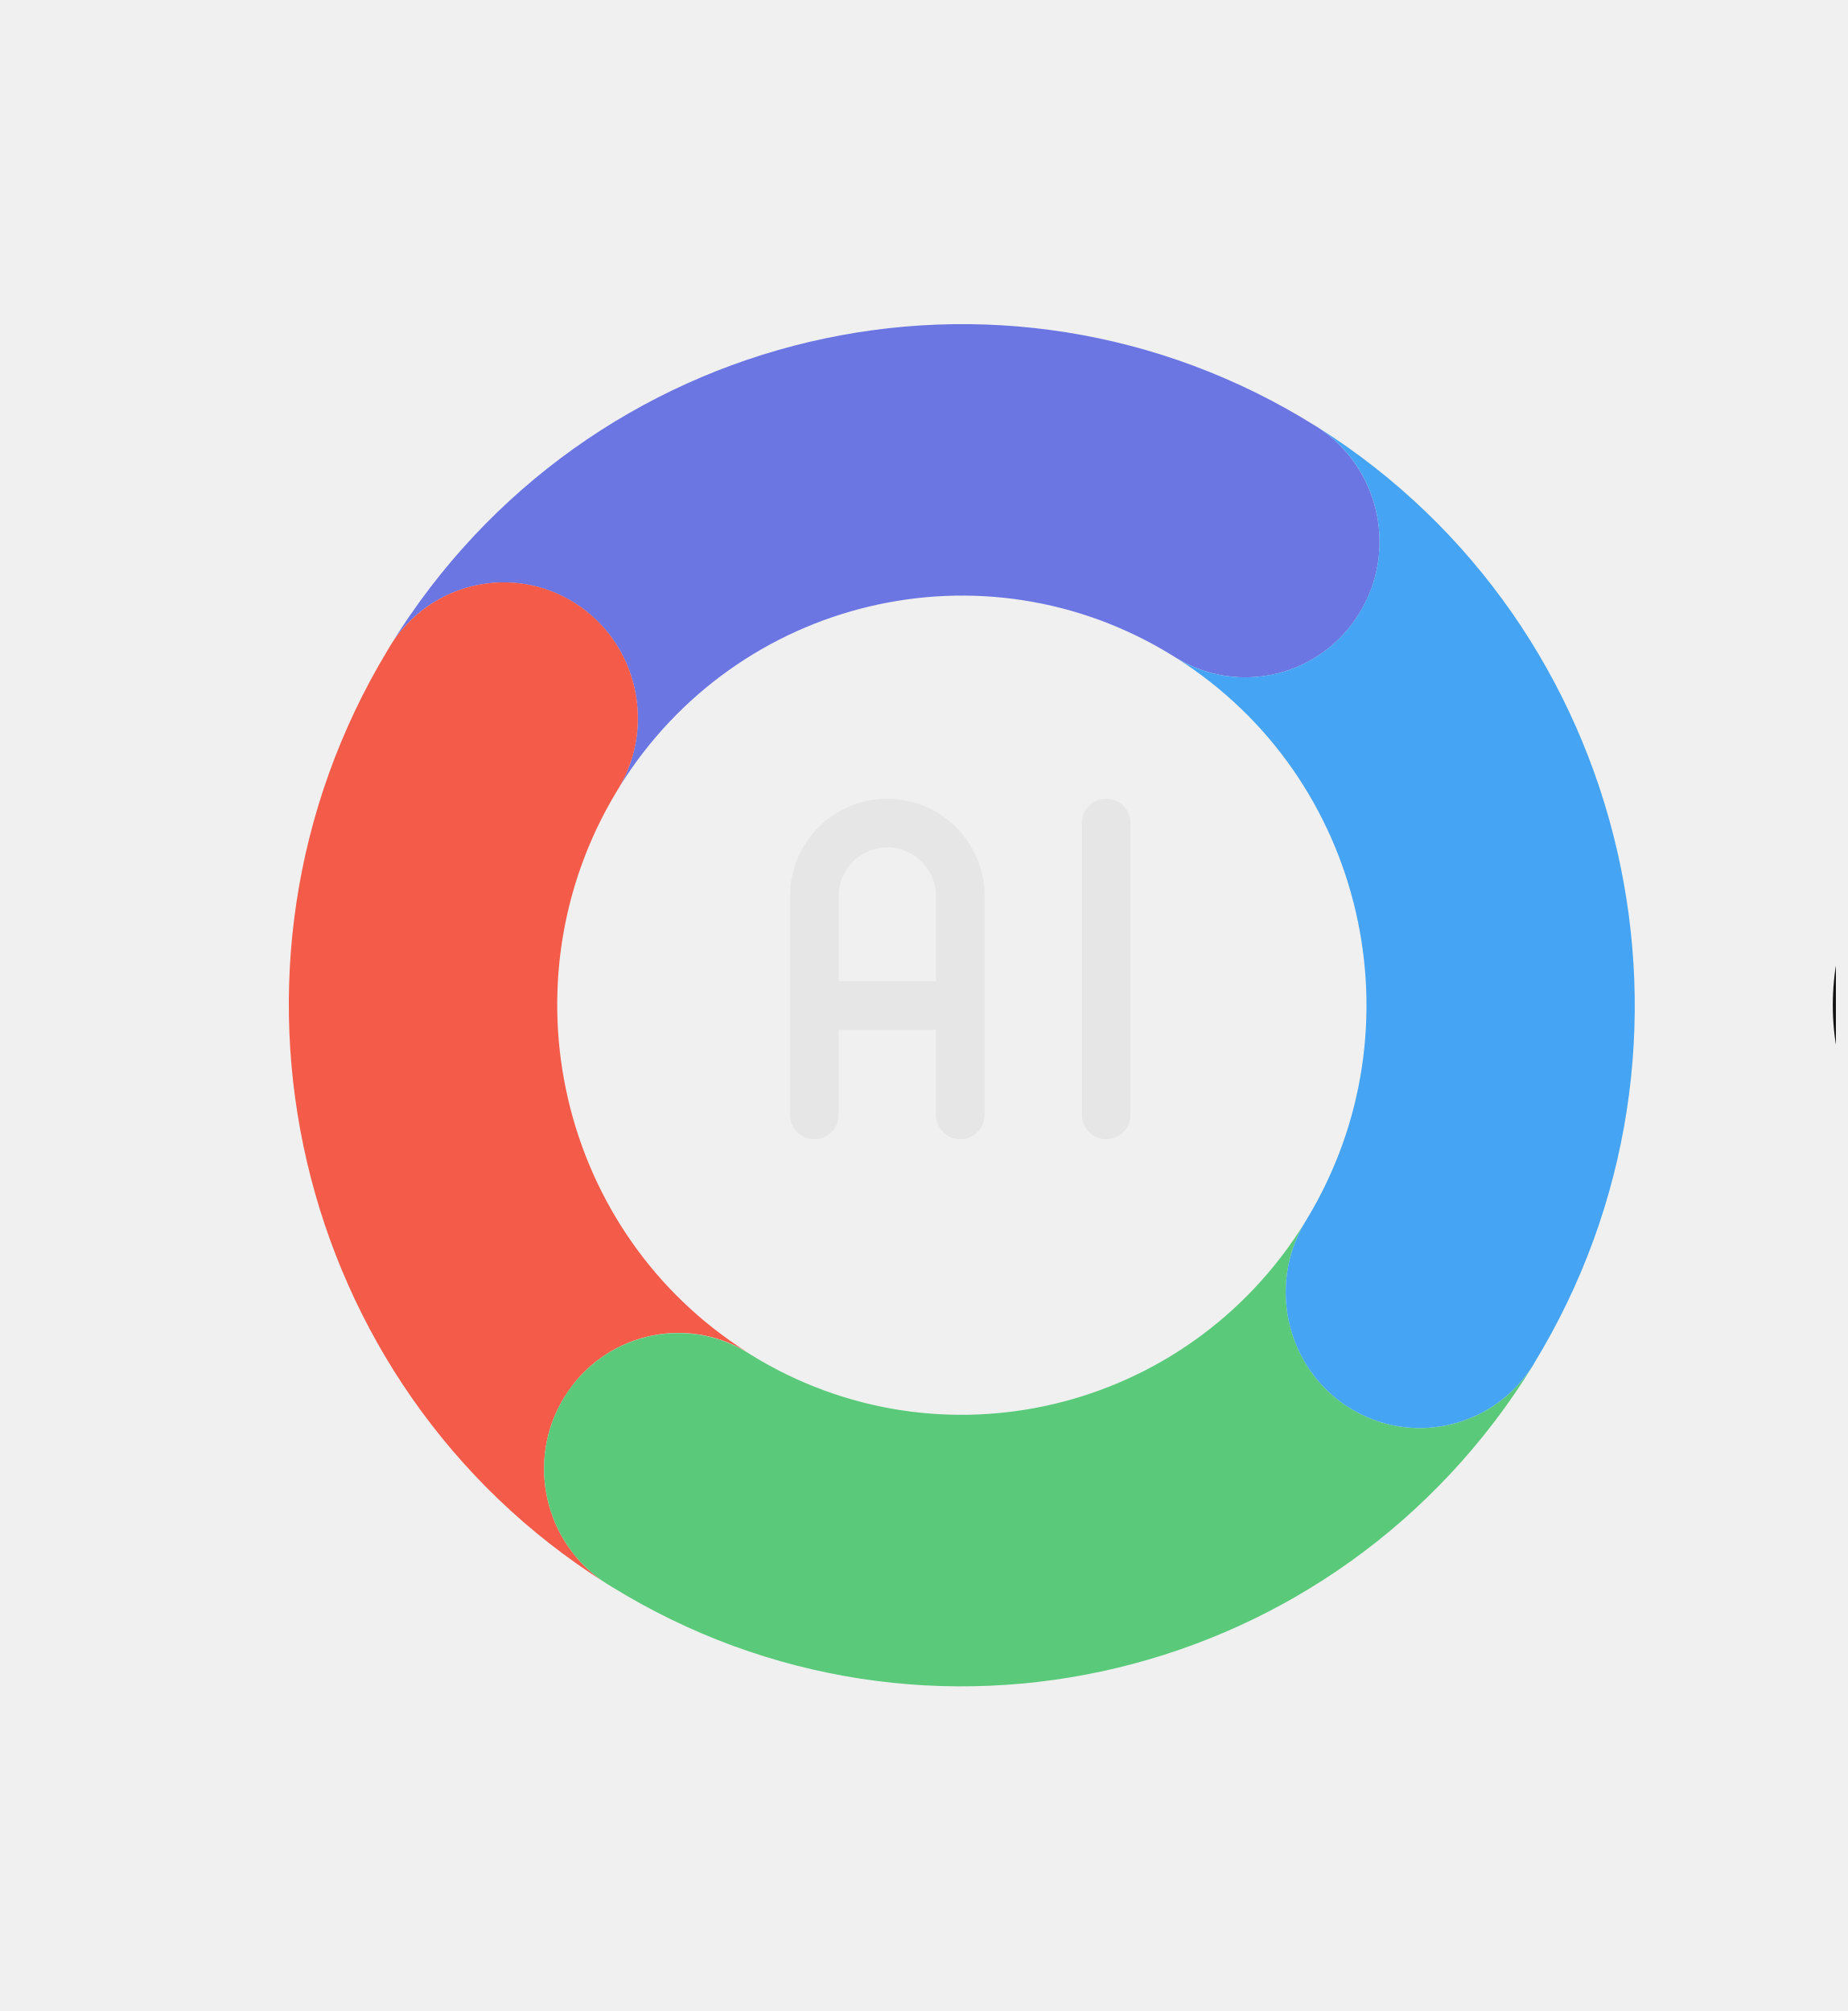
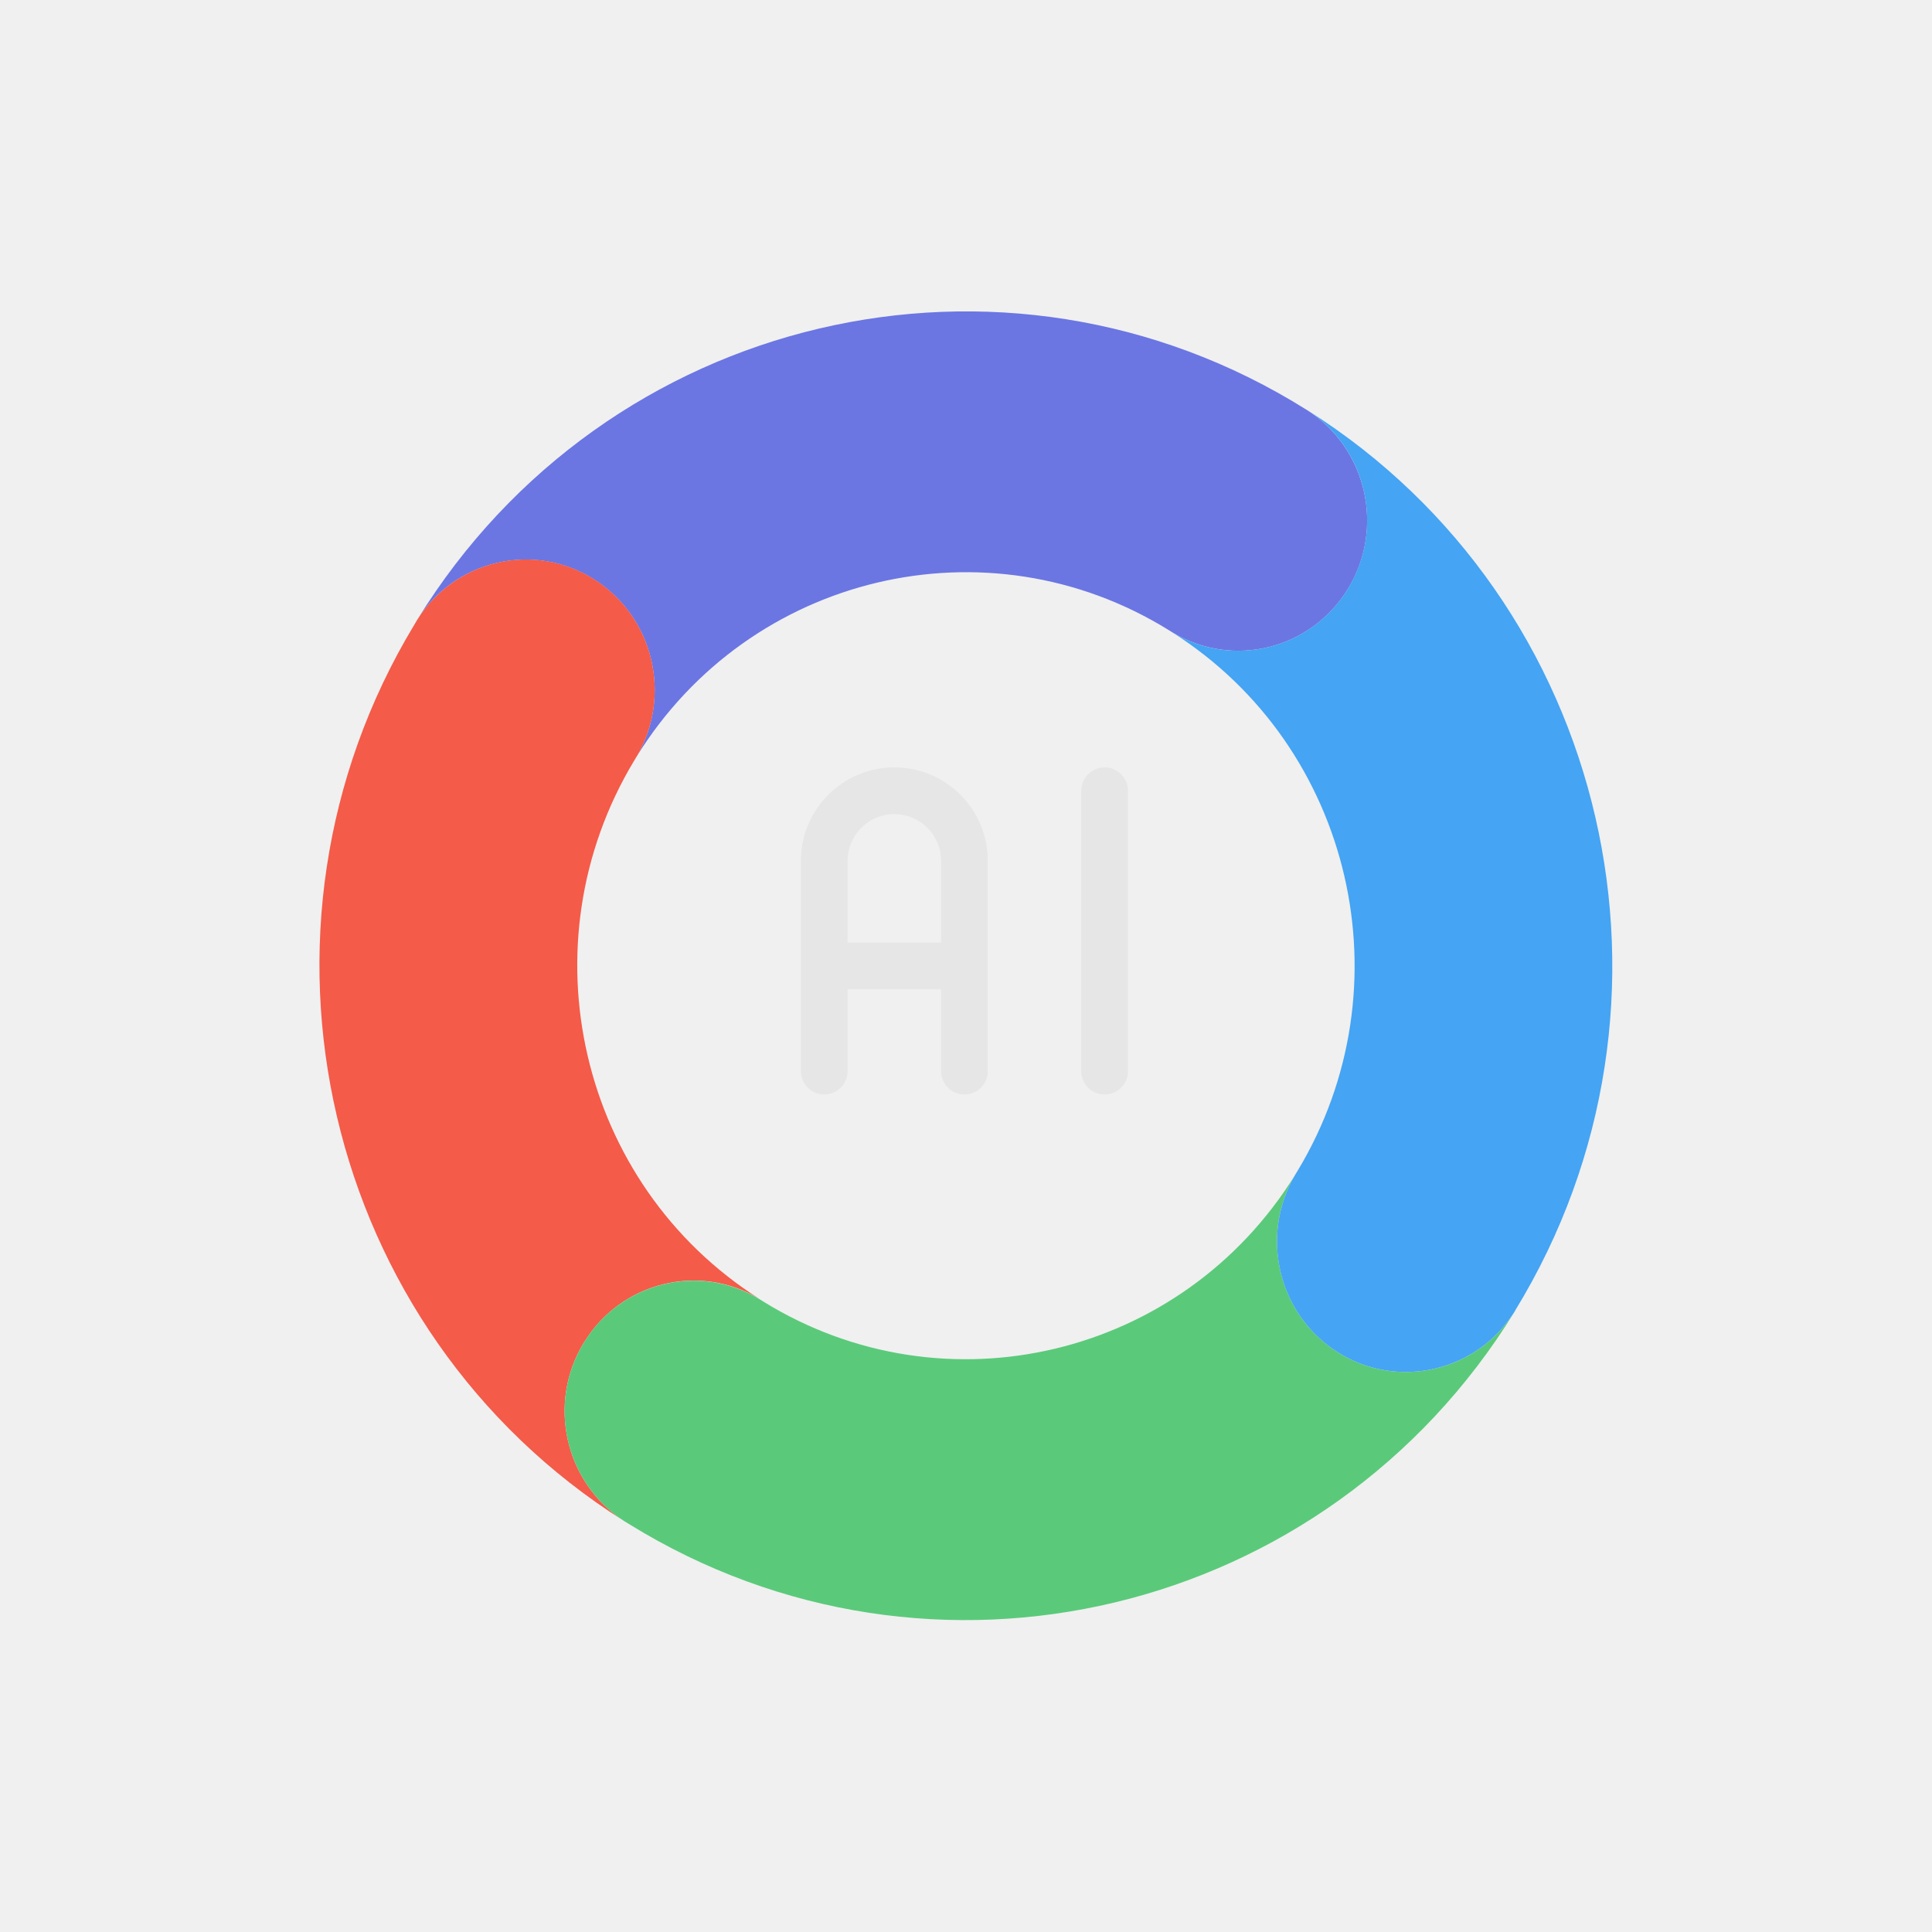
- <svg xmlns="http://www.w3.org/2000/svg" width="79" height="86" viewBox="0 0 79 86" fill="none">
-   <g clip-path="url(#clip0_73_659)">
-     <path d="M88.514 32.718C89.925 32.718 91.244 32.986 92.474 33.515C93.703 34.047 94.779 34.78 95.701 35.714C96.624 36.648 97.349 37.738 97.874 38.982C98.4 40.226 98.661 41.562 98.661 42.989C98.661 44.417 98.397 45.714 97.874 46.958C97.349 48.202 96.624 49.291 95.701 50.225C94.779 51.16 93.703 51.893 92.474 52.425C91.244 52.957 89.925 53.221 88.514 53.221C87.104 53.221 85.784 52.954 84.555 52.425C83.326 51.893 82.25 51.16 81.327 50.225C80.404 49.291 79.68 48.202 79.154 46.958C78.629 45.714 78.367 44.389 78.367 42.989C78.367 41.59 78.629 40.226 79.154 38.982C79.68 37.738 80.404 36.648 81.327 35.714C82.25 34.78 83.326 34.047 84.555 33.515C85.784 32.983 87.104 32.718 88.514 32.718ZM88.514 37.385C86.975 37.385 85.669 37.928 84.594 39.02C83.517 40.11 82.978 41.431 82.978 42.989C82.978 44.547 83.514 45.83 84.594 46.919C85.105 47.466 85.701 47.871 86.38 48.146C87.059 48.417 87.769 48.555 88.514 48.555C89.26 48.555 89.963 48.417 90.628 48.146C91.293 47.875 91.896 47.466 92.435 46.919C93.511 45.83 94.047 44.519 94.047 42.989C94.047 41.46 93.511 40.11 92.435 39.02C91.307 37.931 90.001 37.385 88.514 37.385Z" fill="#121212" />
-     <path d="M58.118 26.233C56.464 28.919 53 29.761 50.325 28.154C50.312 28.147 50.298 28.136 50.284 28.129C50.238 28.101 50.193 28.073 50.148 28.044C42.076 23.046 31.518 25.545 26.476 33.663C28.054 30.959 27.221 27.459 24.572 25.789C21.894 24.097 18.373 24.915 16.688 27.611C16.695 27.597 16.705 27.586 16.712 27.572C25.108 13.953 42.797 9.783 56.269 18.228C56.276 18.228 56.28 18.235 56.287 18.239C56.287 18.239 56.29 18.239 56.294 18.242C58.975 19.941 59.793 23.519 58.118 26.236V26.233Z" fill="#6B76E3" />
-     <path d="M24.133 59.742C22.461 62.452 23.269 66.016 25.933 67.722C25.919 67.715 25.909 67.704 25.895 67.697C12.495 59.234 8.352 41.431 16.566 27.819C16.601 27.759 16.636 27.699 16.674 27.639C16.681 27.628 16.684 27.618 16.691 27.607C18.377 24.911 21.897 24.093 24.575 25.785C27.221 27.456 28.057 30.956 26.48 33.659C26.48 33.663 26.48 33.666 26.473 33.67C26.466 33.684 26.455 33.698 26.448 33.712C26.421 33.758 26.393 33.804 26.365 33.85C26.365 33.857 26.358 33.86 26.354 33.867C21.434 42.041 23.906 52.717 31.929 57.814C29.259 56.207 25.794 57.053 24.14 59.735L24.133 59.742Z" fill="#F45B49" />
-     <path d="M65.578 58.343C65.564 58.364 65.554 58.385 65.54 58.406C57.179 71.969 39.591 76.163 26.143 67.849C26.084 67.813 26.025 67.778 25.965 67.739C25.955 67.732 25.945 67.729 25.934 67.722C23.27 66.016 22.462 62.452 24.134 59.742C25.788 57.059 29.253 56.214 31.923 57.821C31.937 57.828 31.951 57.839 31.965 57.846C32.01 57.874 32.056 57.902 32.101 57.93C32.101 57.93 32.108 57.93 32.108 57.937C40.183 62.928 50.741 60.426 55.779 52.301C54.191 55.005 55.024 58.515 57.674 60.19C60.358 61.885 63.896 61.06 65.575 58.343H65.578Z" fill="#5ACA7A" />
-     <path d="M65.588 58.318C65.588 58.318 65.581 58.328 65.578 58.336C65.578 58.336 65.578 58.339 65.574 58.343C63.896 61.057 60.361 61.885 57.673 60.19C55.023 58.515 54.191 55.008 55.779 52.301C55.786 52.287 55.796 52.273 55.803 52.259C55.831 52.213 55.859 52.167 55.887 52.122C60.825 43.944 58.356 33.254 50.322 28.154C52.993 29.761 56.462 28.919 58.115 26.233C59.791 23.515 58.976 19.938 56.291 18.239C56.312 18.253 56.333 18.263 56.354 18.277C69.809 26.776 73.928 44.681 65.585 58.318H65.588Z" fill="#45A4F3" />
-     <path d="M34.82 47.679V38.319C34.82 37.492 35.149 36.698 35.734 36.113C36.319 35.528 37.113 35.199 37.94 35.199C38.767 35.199 39.561 35.528 40.146 36.113C40.731 36.698 41.06 37.492 41.06 38.319V47.679M34.82 42.999H41.06M47.3 35.199V47.679" stroke="#E6E6E6" stroke-width="2.08" stroke-linecap="round" stroke-linejoin="round" />
-   </g>
-   <defs>
-     <clipPath id="clip0_73_659">
-       <rect width="78" height="84.24" fill="white" transform="translate(0.5 0.880005)" />
-     </clipPath>
-   </defs>
+ <svg xmlns="http://www.w3.org/2000/svg" width="86" height="86" viewBox="-1.87 0 86 86" fill="none">
+   <path d="M58.118 26.233C56.464 28.919 53 29.761 50.325 28.154C50.312 28.147 50.298 28.136 50.284 28.129C50.238 28.101 50.193 28.073 50.148 28.044C42.076 23.046 31.518 25.545 26.476 33.663C28.054 30.959 27.221 27.459 24.572 25.789C21.894 24.097 18.373 24.915 16.688 27.611C16.695 27.597 16.705 27.586 16.712 27.572C25.108 13.953 42.797 9.783 56.269 18.228C56.276 18.228 56.28 18.235 56.287 18.239C56.287 18.239 56.29 18.239 56.294 18.242C58.975 19.941 59.793 23.519 58.118 26.236V26.233Z" fill="#6B76E3" />
+   <path d="M24.133 59.742C22.461 62.452 23.269 66.016 25.933 67.722C25.919 67.715 25.909 67.704 25.895 67.697C12.495 59.234 8.352 41.431 16.566 27.819C16.601 27.759 16.636 27.699 16.674 27.639C16.681 27.628 16.684 27.618 16.691 27.607C18.377 24.911 21.897 24.093 24.575 25.785C27.221 27.456 28.057 30.956 26.48 33.659C26.48 33.663 26.48 33.666 26.473 33.67C26.466 33.684 26.455 33.698 26.448 33.712C26.421 33.758 26.393 33.804 26.365 33.85C26.365 33.857 26.358 33.86 26.354 33.867C21.434 42.041 23.906 52.717 31.929 57.814C29.259 56.207 25.794 57.053 24.14 59.735L24.133 59.742Z" fill="#F45B49" />
+   <path d="M65.578 58.343C65.564 58.364 65.554 58.385 65.54 58.406C57.179 71.969 39.591 76.163 26.143 67.849C26.084 67.813 26.025 67.778 25.965 67.739C25.955 67.732 25.945 67.729 25.934 67.722C23.27 66.016 22.462 62.452 24.134 59.742C25.788 57.059 29.253 56.214 31.923 57.821C31.937 57.828 31.951 57.839 31.965 57.846C32.01 57.874 32.056 57.902 32.101 57.93C32.101 57.93 32.108 57.93 32.108 57.937C40.183 62.928 50.741 60.426 55.779 52.301C54.191 55.005 55.024 58.515 57.674 60.19C60.358 61.885 63.896 61.06 65.575 58.343H65.578Z" fill="#5ACA7A" />
+   <path d="M65.588 58.318C65.588 58.318 65.581 58.328 65.578 58.336C65.578 58.336 65.578 58.339 65.574 58.343C63.896 61.057 60.361 61.885 57.673 60.19C55.023 58.515 54.191 55.008 55.779 52.301C55.786 52.287 55.796 52.273 55.803 52.259C55.831 52.213 55.859 52.167 55.887 52.122C60.825 43.944 58.356 33.254 50.322 28.154C52.993 29.761 56.462 28.919 58.115 26.233C59.791 23.515 58.976 19.938 56.291 18.239C56.312 18.253 56.333 18.263 56.354 18.277C69.809 26.776 73.928 44.681 65.585 58.318H65.588Z" fill="#45A4F3" />
+   <path d="M34.82 47.679V38.319C34.82 37.492 35.149 36.698 35.734 36.113C36.319 35.528 37.113 35.199 37.94 35.199C38.767 35.199 39.561 35.528 40.146 36.113C40.731 36.698 41.06 37.492 41.06 38.319V47.679M34.82 42.999H41.06M47.3 35.199V47.679" stroke="#E6E6E6" stroke-width="2.08" stroke-linecap="round" stroke-linejoin="round" />
</svg>
